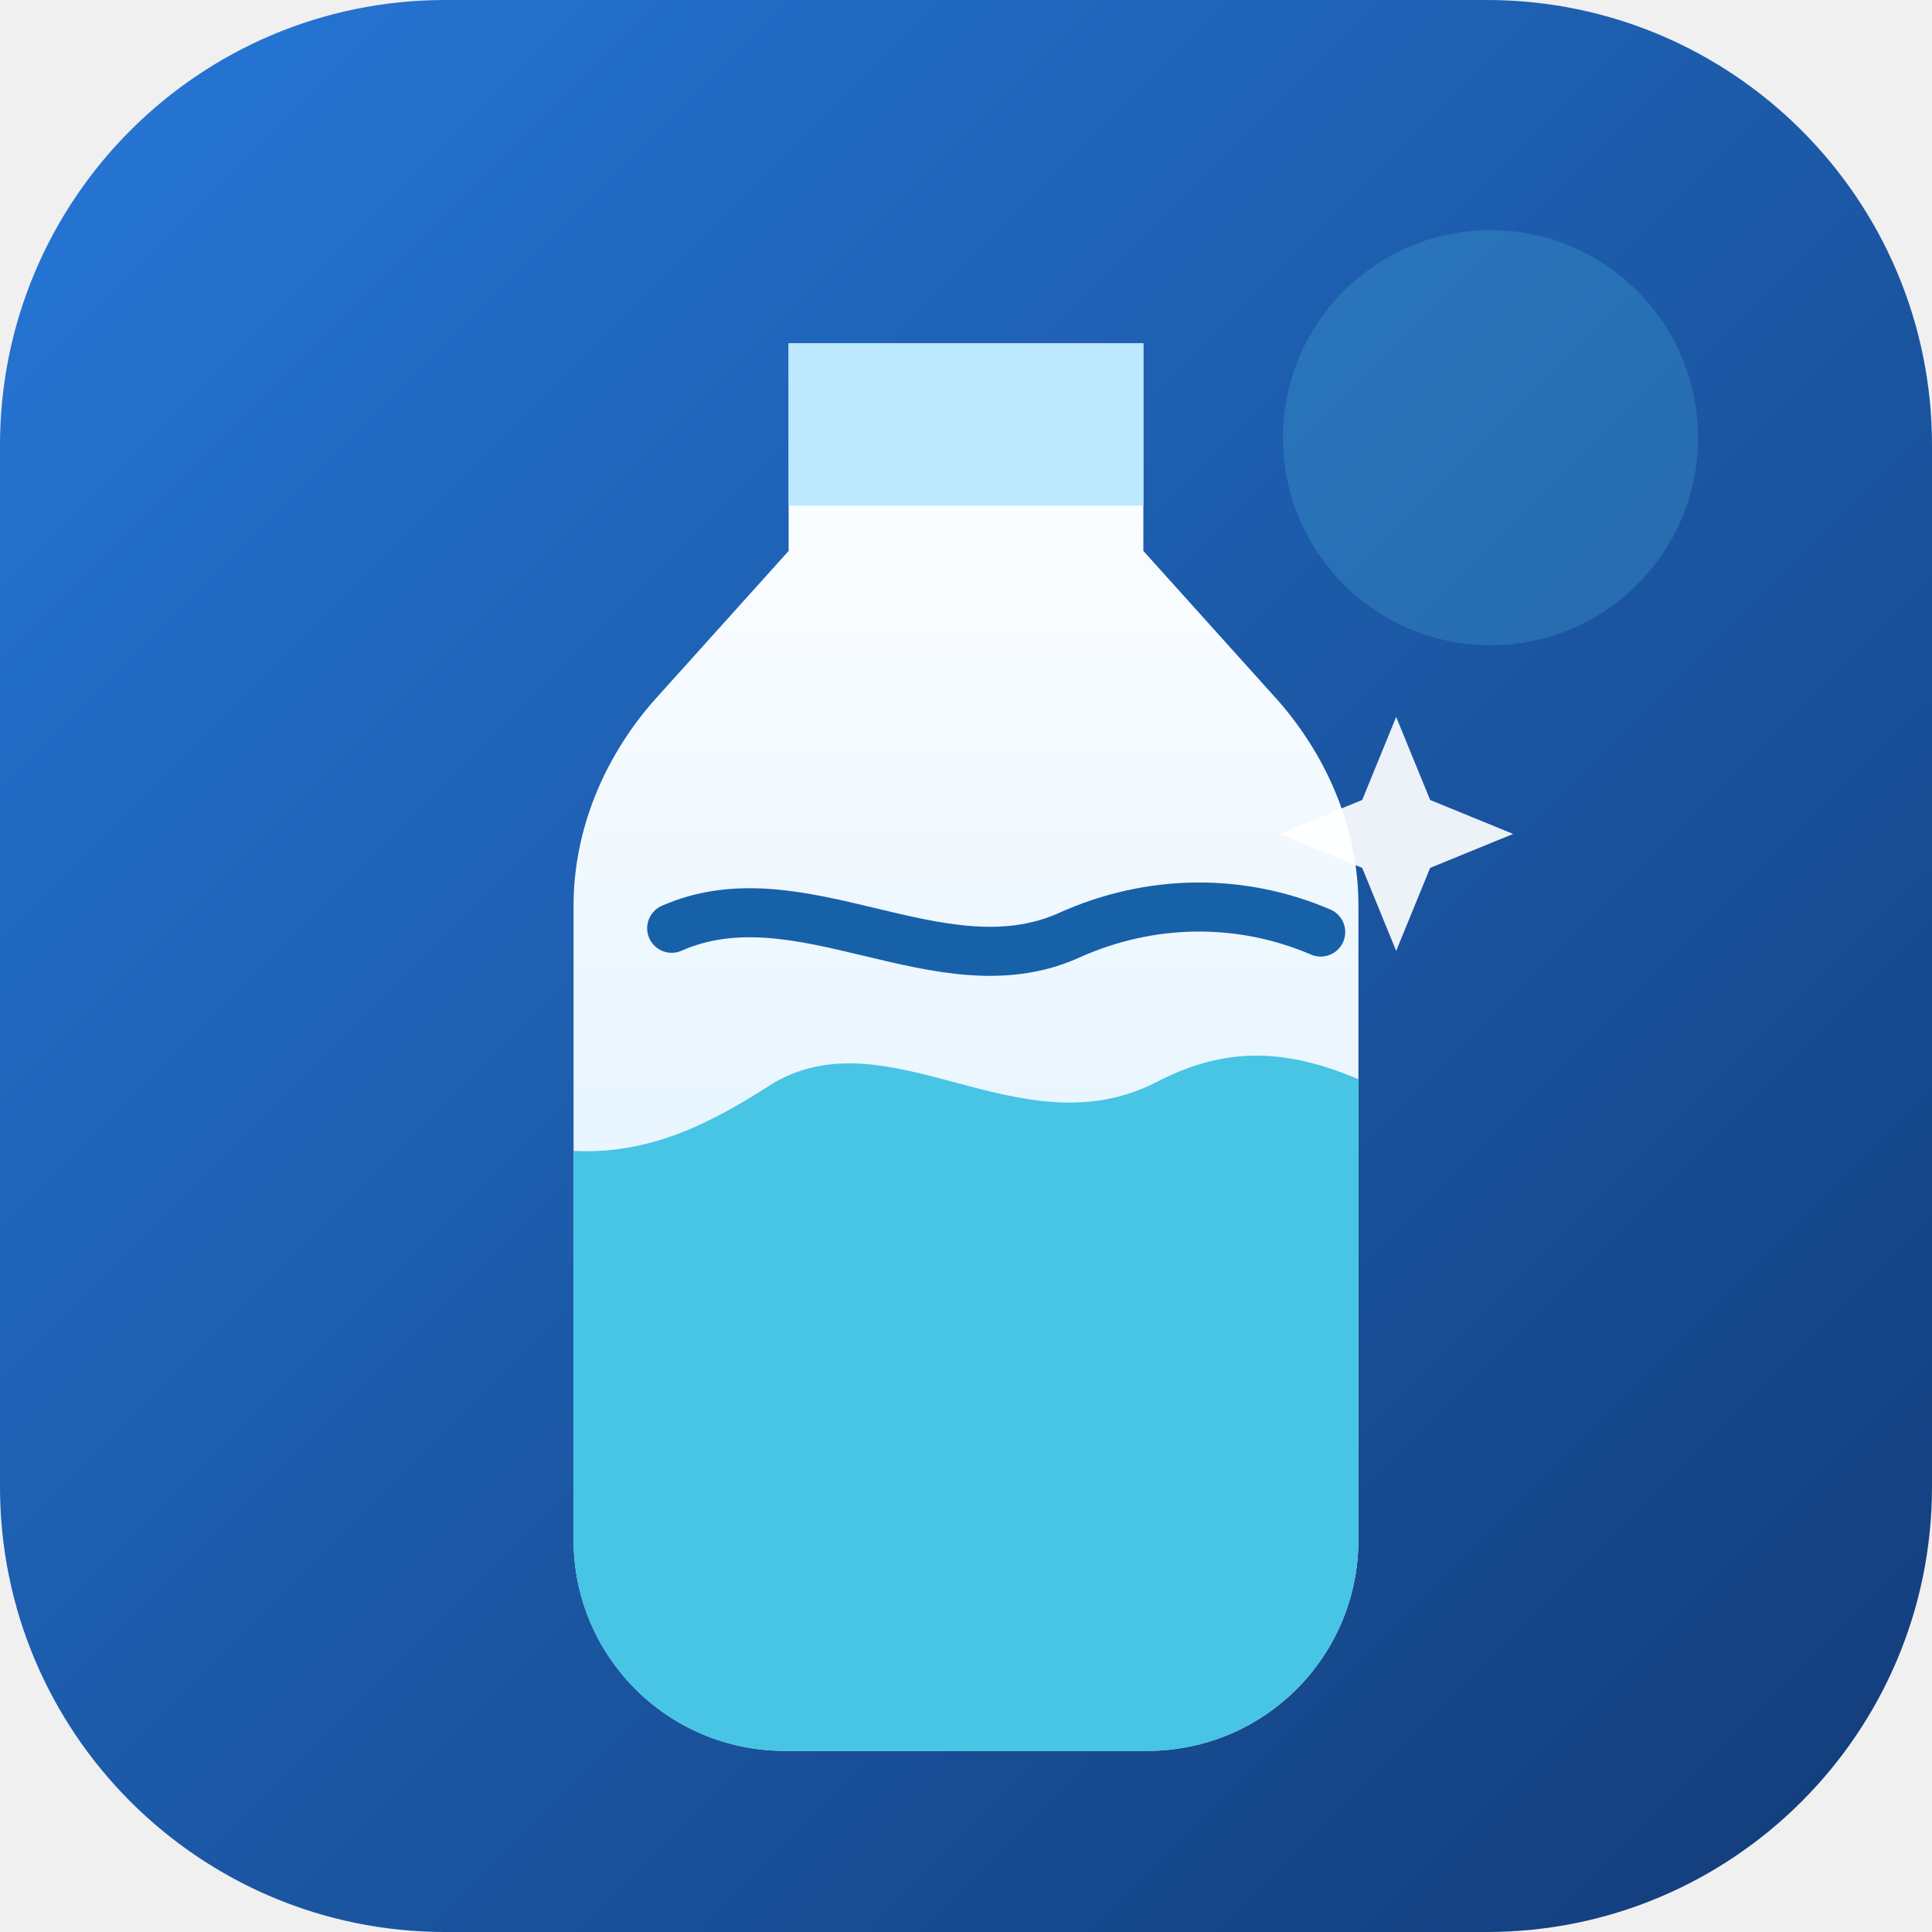
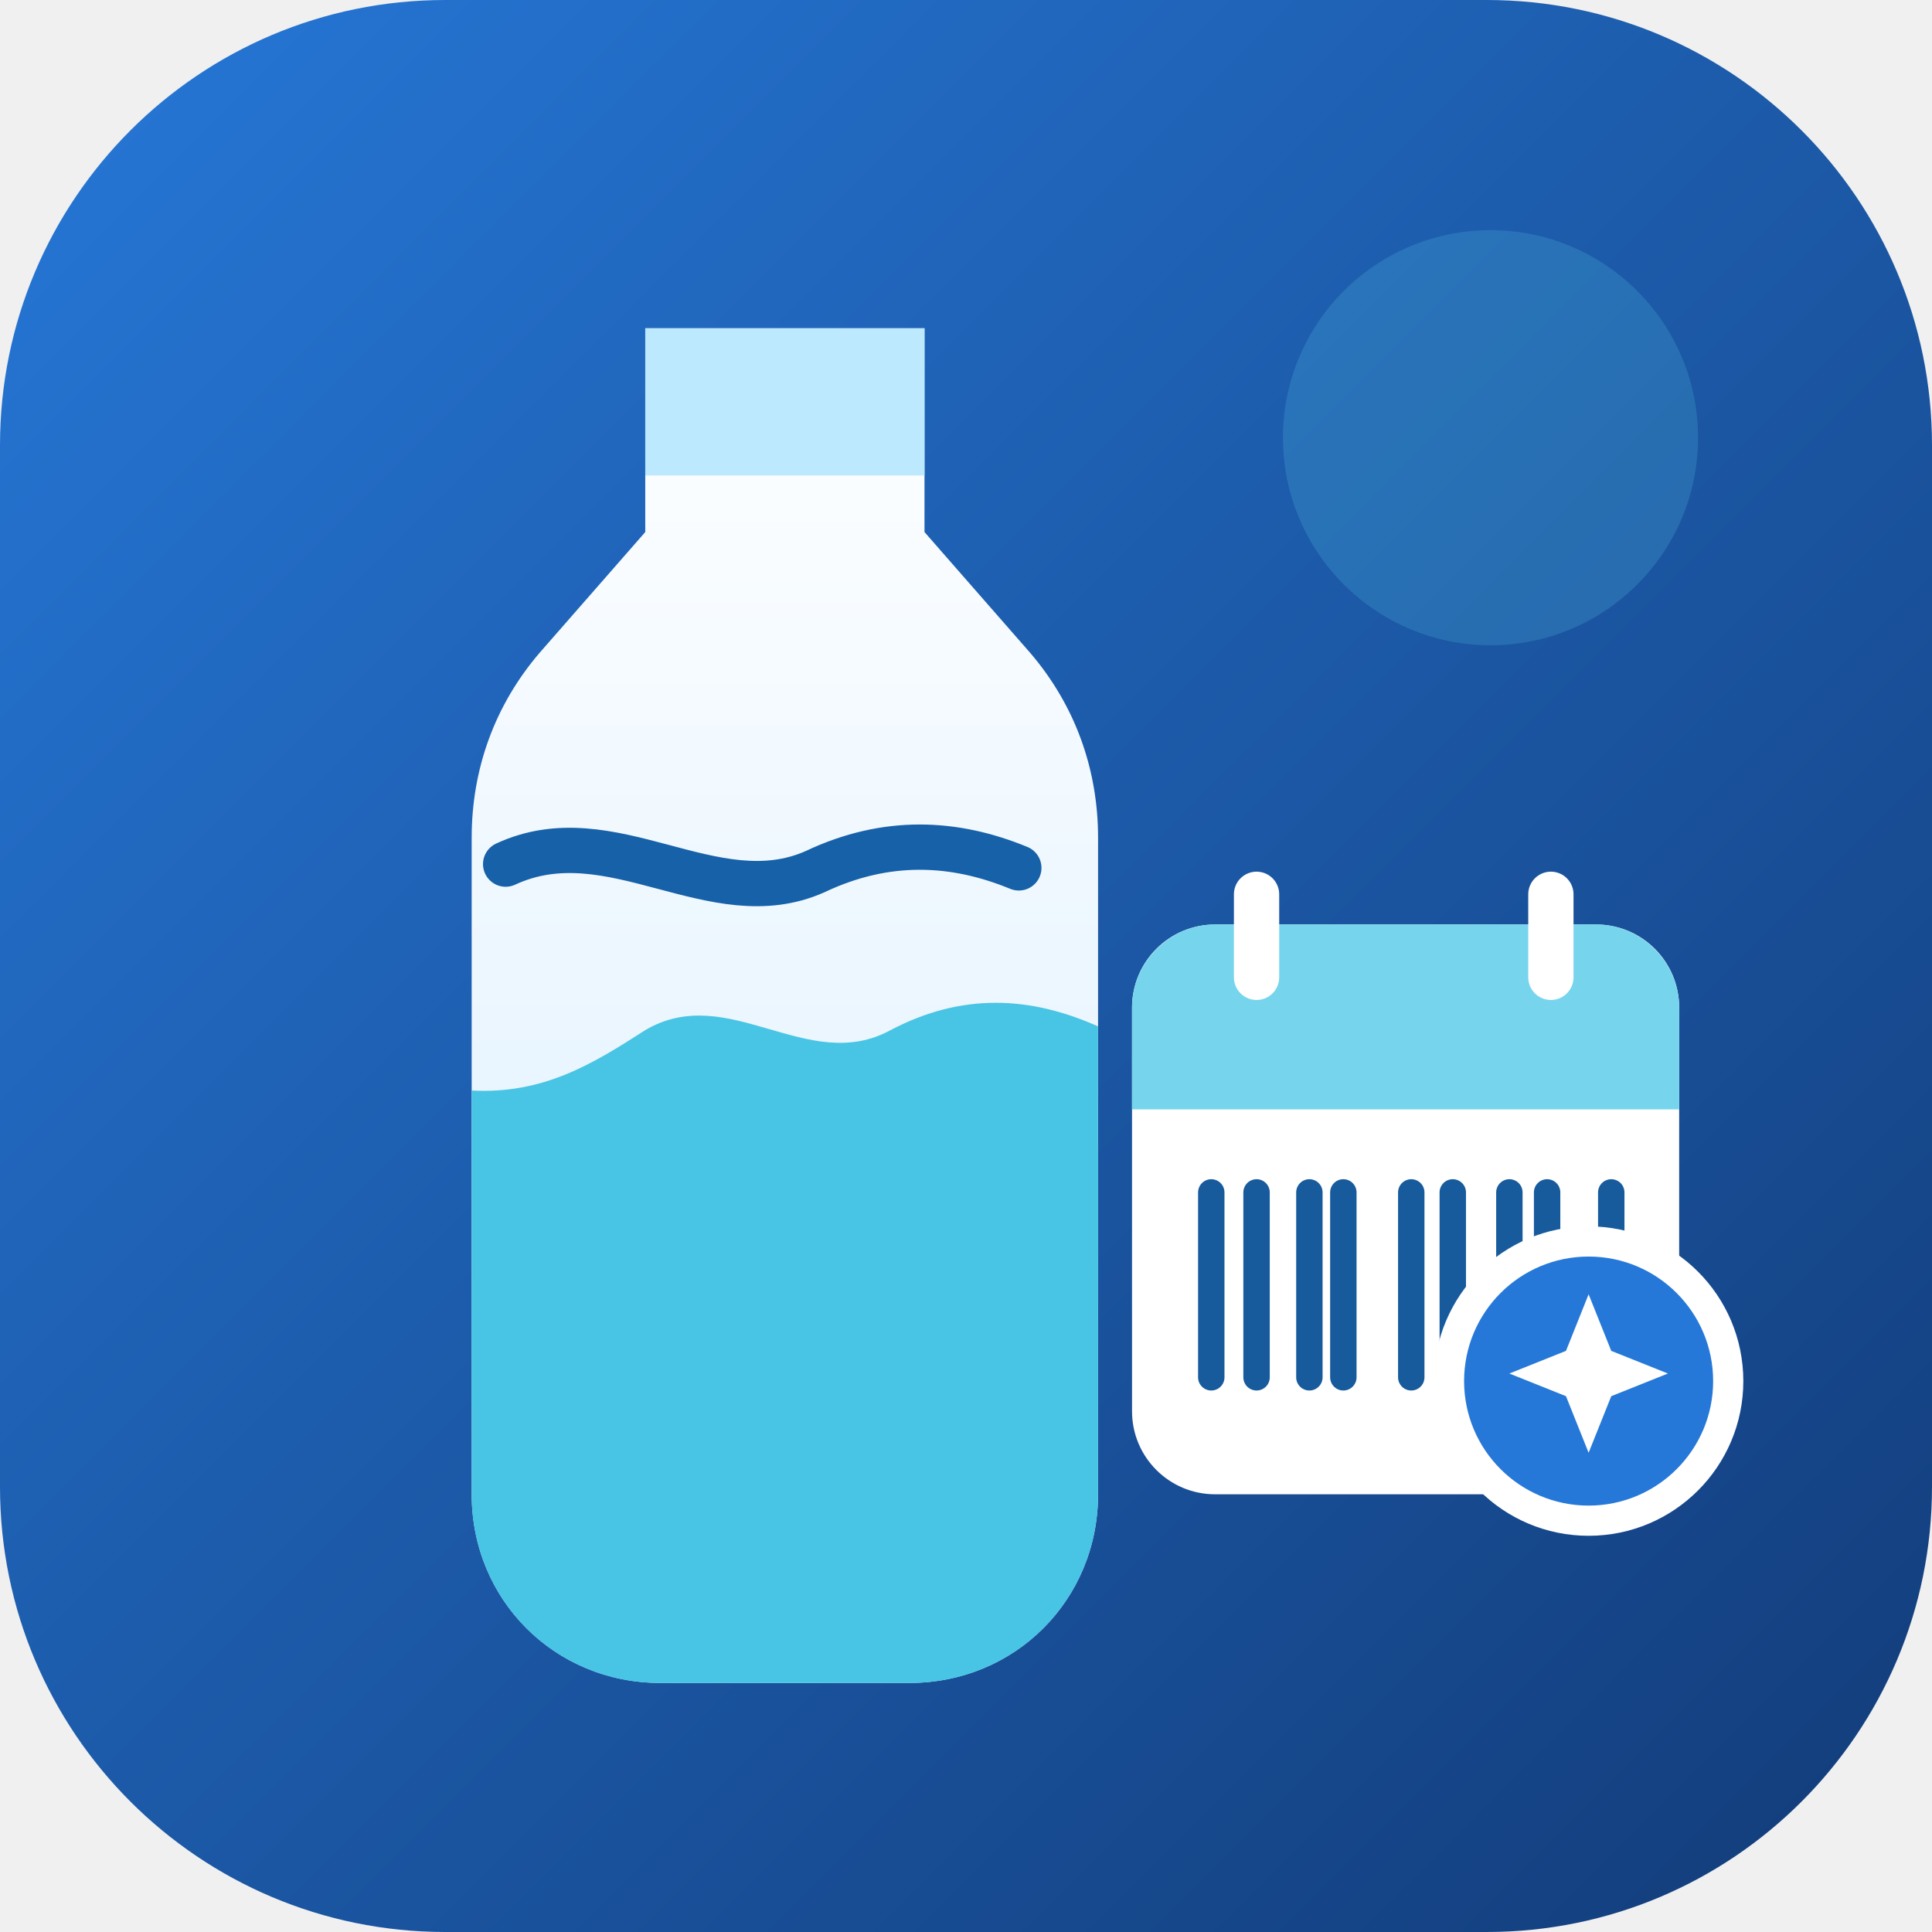
<svg xmlns="http://www.w3.org/2000/svg" viewBox="0 0 512 512">
  <defs>
    <linearGradient id="bg" x1="0" y1="0" x2="1" y2="1">
      <stop stop-color="#2678d8" />
      <stop offset="1" stop-color="#123b78" />
    </linearGradient>
    <linearGradient id="glass" x1="0" y1="0" x2="0" y2="1">
      <stop stop-color="#fff" />
      <stop offset="1" stop-color="#d8eeff" />
    </linearGradient>
  </defs>
  <rect width="512" height="512" rx="118" fill="url(#bg)" />
  <circle cx="395" cy="116" r="55" fill="#61d6ed" opacity=".18" />
-   <path d="M209 91h94v55l36 40c13 15 21 34 21 54v168c0 31-25 56-56 56h-96c-31 0-56-25-56-56V240c0-20 8-39 21-54l36-40V91Z" fill="url(#glass)" />
-   <path d="M205 287c31-18 65 18 101 0 19-10 35-9 54-1v122c0 31-25 56-56 56h-96c-31 0-56-25-56-56V305c20 1 36-7 53-18Z" fill="#48c4e5" />
-   <path d="M209 91h94v43h-94z" rx="12" fill="#bde9ff" />
-   <path d="M178 246c34-15 71 17 105 2 22-10 46-10 67-1" fill="none" stroke="#1761a9" stroke-linecap="round" stroke-width="13" />
-   <path d="m370 190 9 22 22 9-22 9-9 22-9-22-22-9 22-9 9-22Z" fill="#fff" opacity=".92" />
+   <path d="M171 87h74v54l28 32c12 14 18 31 18 49v174c0 28-22 50-50 50h-66c-28 0-50-22-50-50V222c0-18 6-35 18-49l28-32V87Z" fill="url(#glass)" />
+   <path d="M171 273c22-13 43 12 65 0 19-10 37-9 55-1v124c0 28-22 50-50 50h-66c-28 0-50-22-50-50V289c19 1 32-7 46-16Z" fill="#48c4e5" />
+   <path d="M171 87h74v39h-74z" rx="10" fill="#bde9ff" />
+   <path d="M134 229c28-13 55 14 82 2 19-9 37-8 54-1" fill="none" stroke="#1761a9" stroke-linecap="round" stroke-width="12" />
+   <rect x="300" y="245" width="145" height="151" rx="22" fill="#fff" />
+   <path d="M300 267c0-12 10-22 22-22h101c12 0 22 10 22 22v27H300v-27Z" fill="#76d5ed" />
+   <path d="M333 237v22m78-22v22" stroke="#fff" stroke-width="12" stroke-linecap="round" />
+   <path d="M321 316v49m12-49v49m14-49v49m9-49v49m18-49v49m11-49v49m15-49v49m10-49v49m17-49v49" stroke="#175b9d" stroke-width="7" stroke-linecap="round" />
+   <circle cx="421" cy="366" r="37" fill="#2678d8" stroke="#fff" stroke-width="8" />
+   <path d="m421 343 6 15 15 6-15 6-6 15-6-15-15-6 15-6 6-15Z" fill="#fff" />
</svg>
